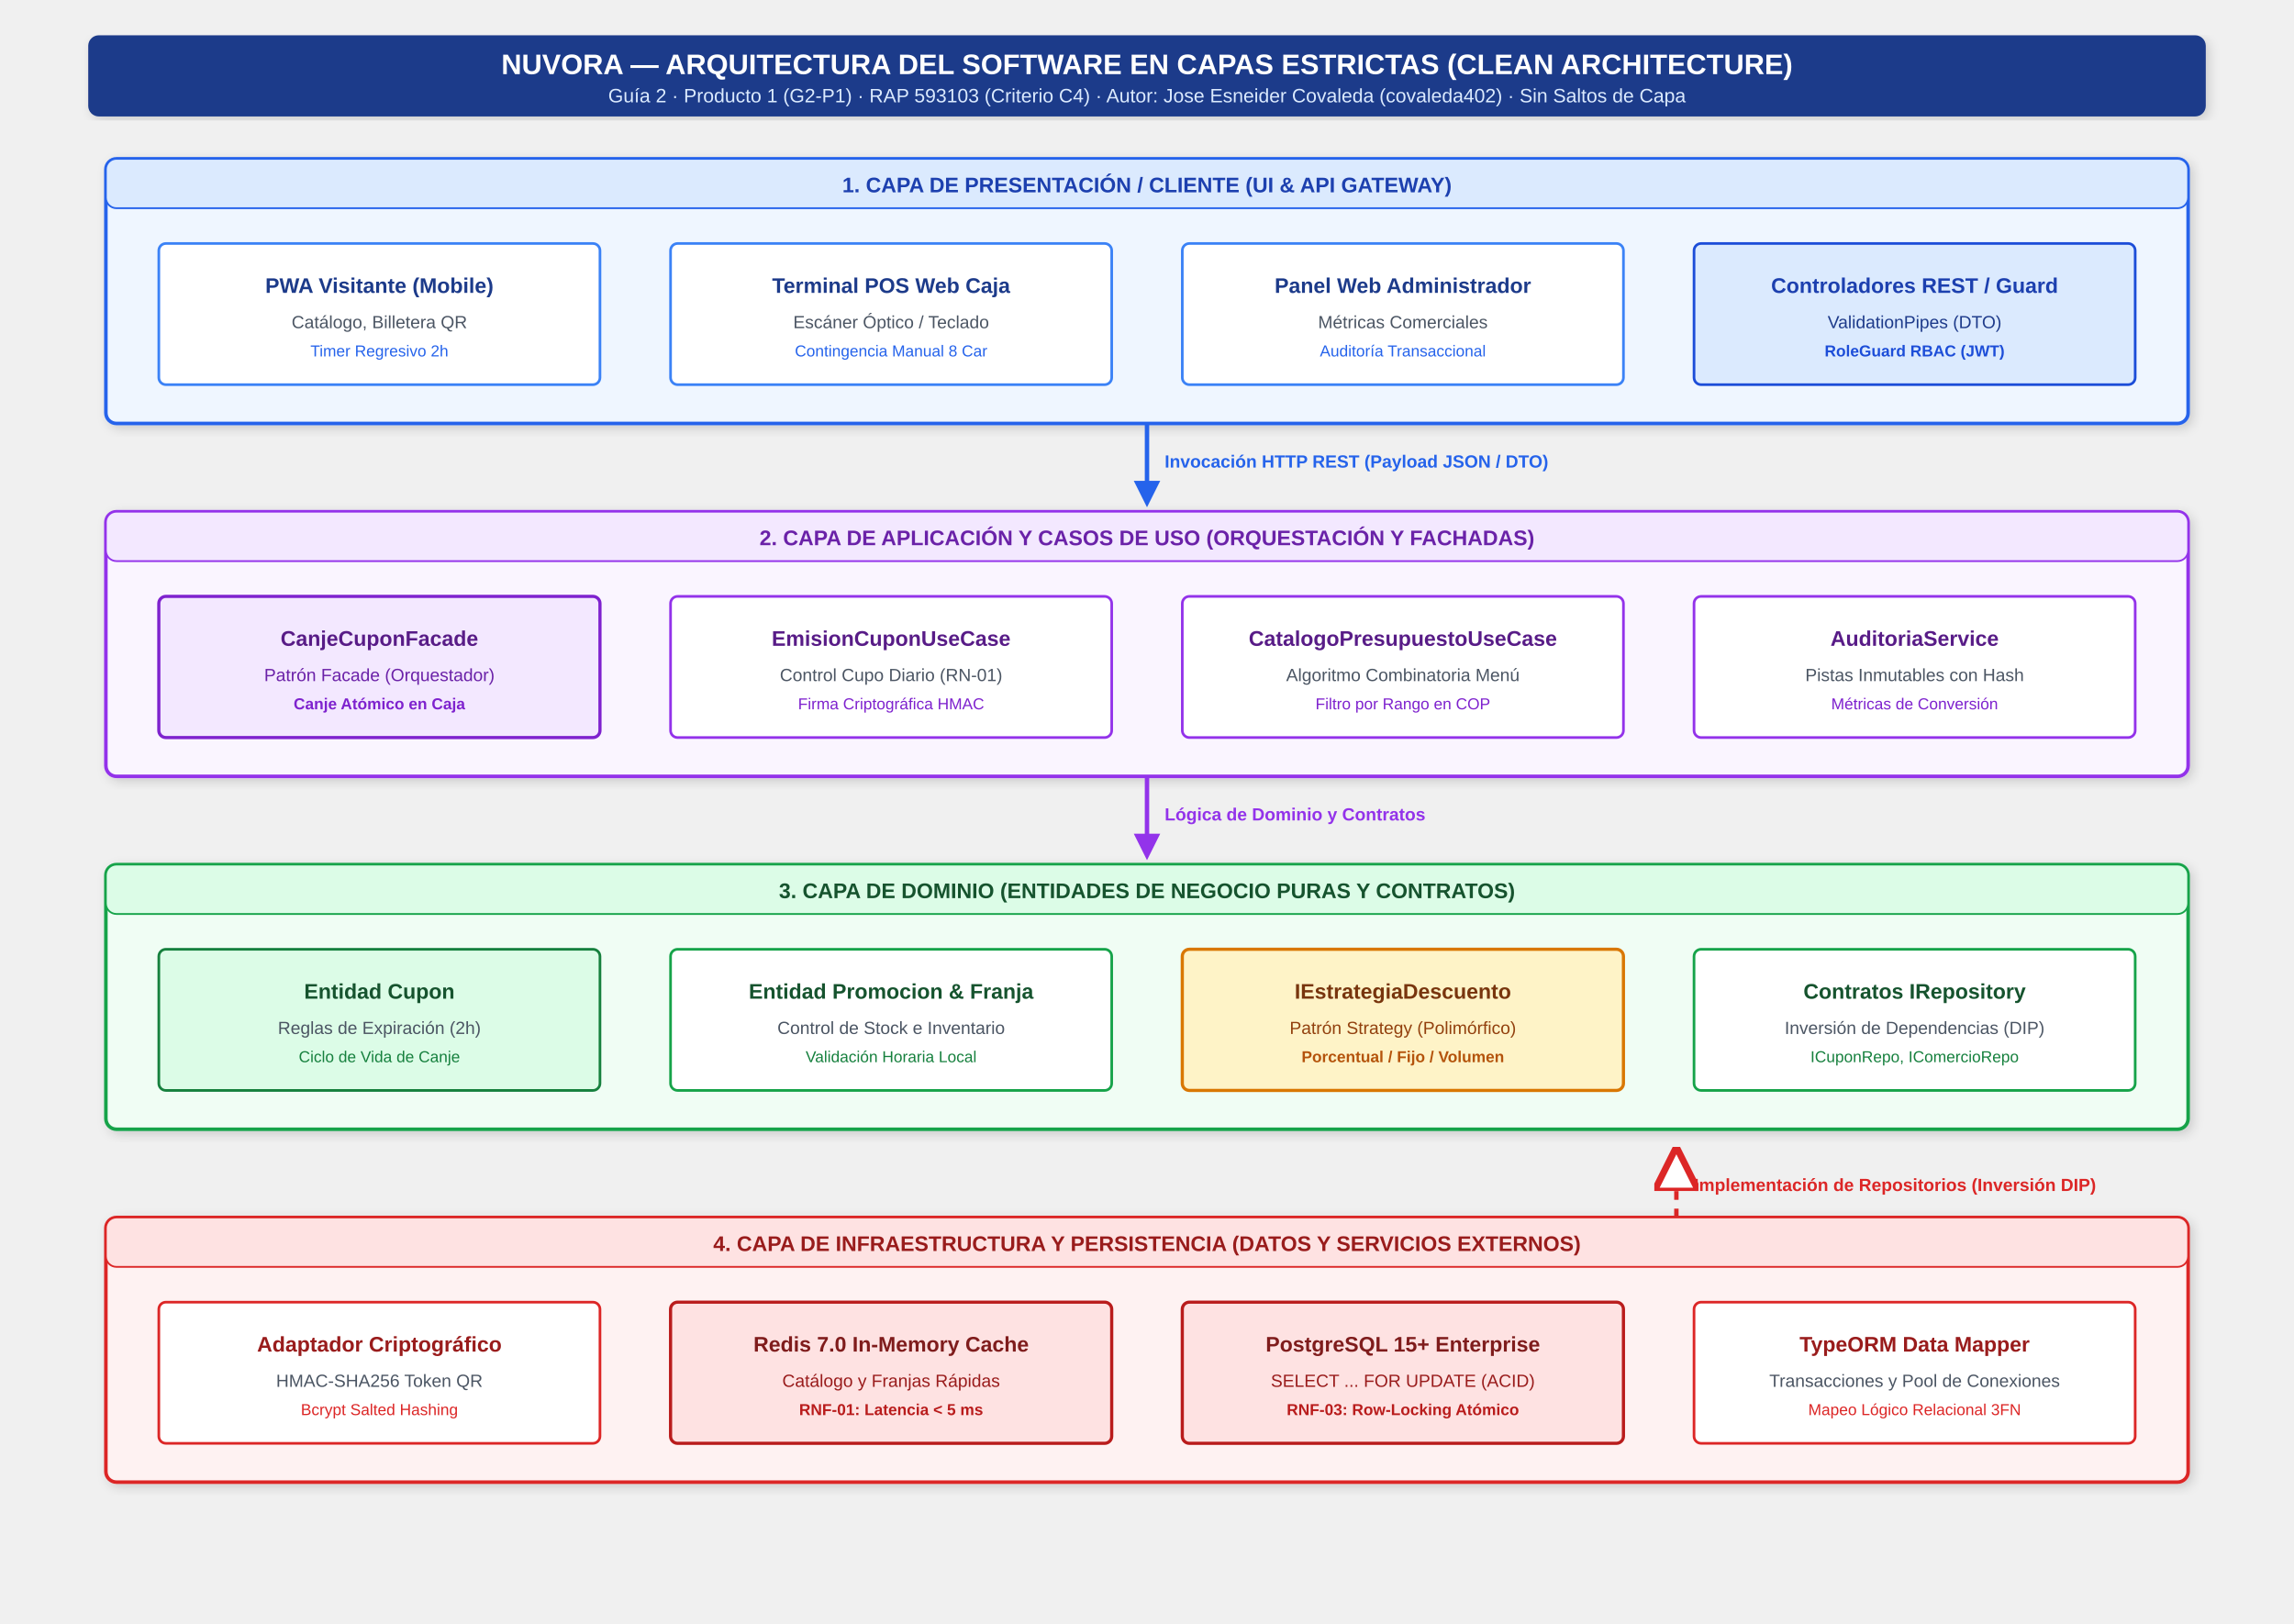
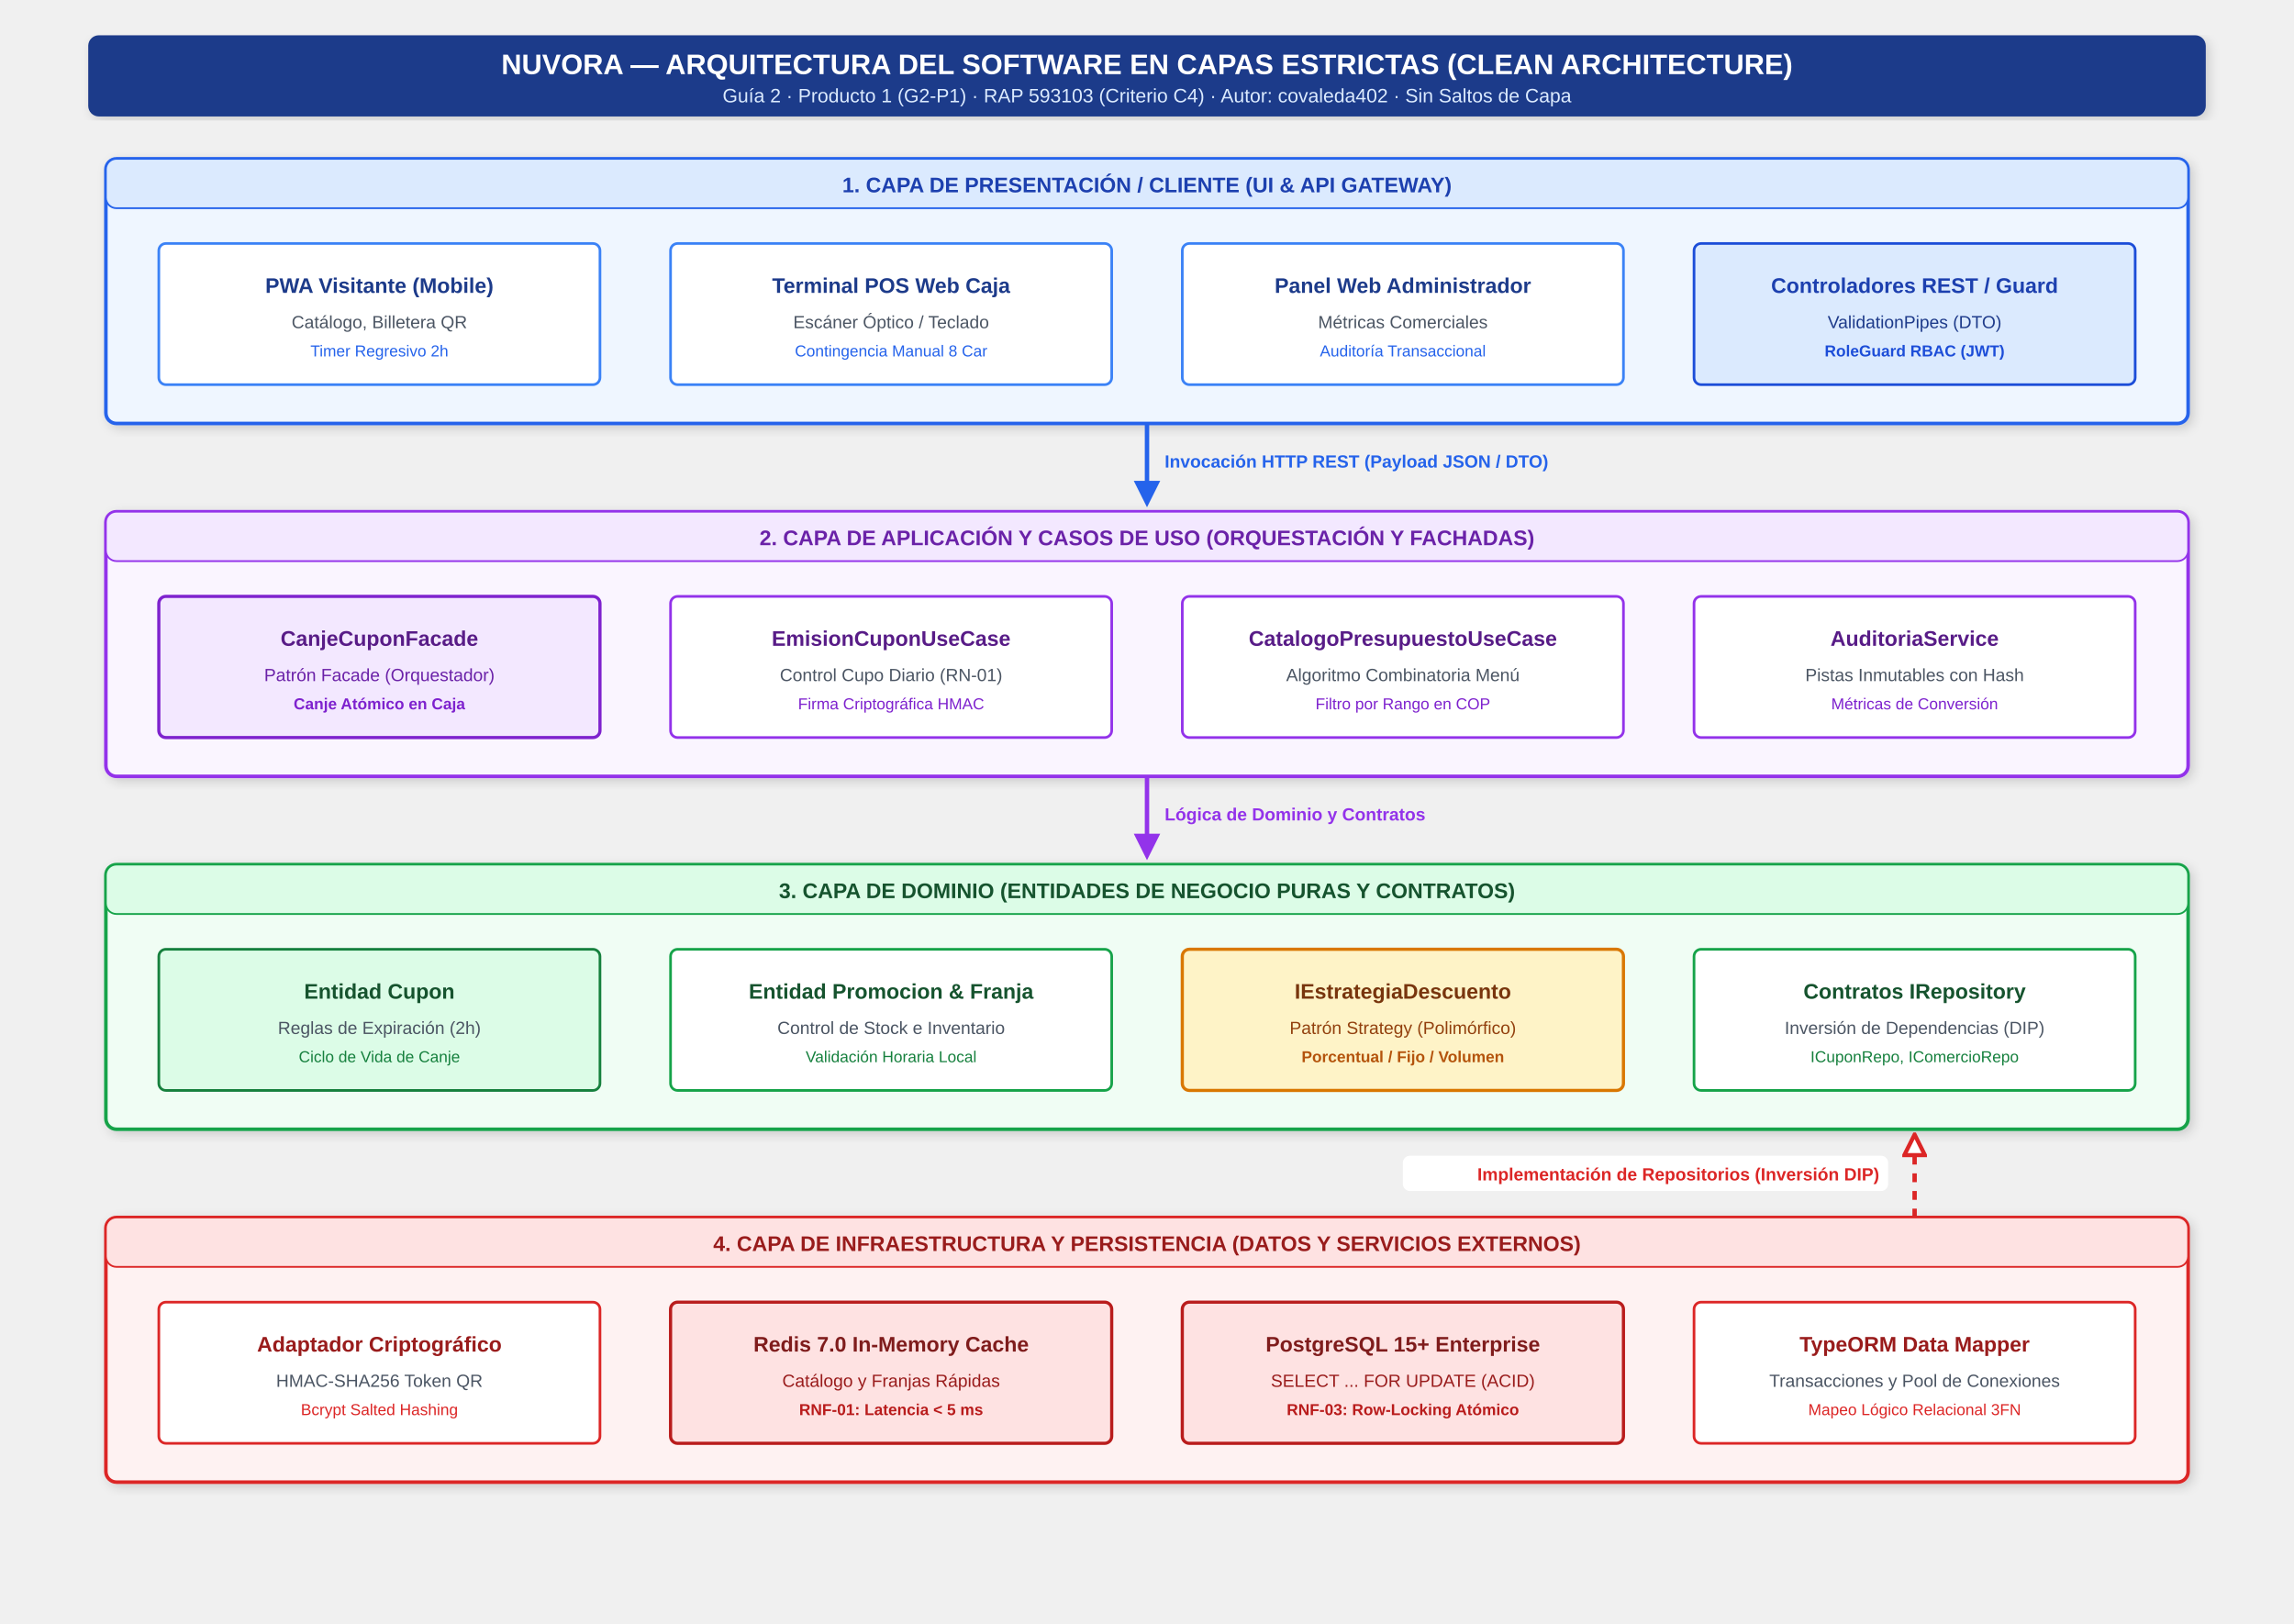
<svg xmlns="http://www.w3.org/2000/svg" viewBox="0 0 1300 920" width="100%" height="100%" style="background:#ffffff; font-family:'Segoe UI', Arial, sans-serif;">
  <defs>
    <filter id="shadow" x="-5%" y="-5%" width="110%" height="110%">
      <feDropShadow dx="2" dy="2" stdDeviation="3" flood-opacity="0.15" />
    </filter>
    <marker id="arrow_blue" viewBox="0 0 10 10" refX="5" refY="5" markerWidth="6" markerHeight="6" orient="auto-start-reverse">
      <path d="M 0 0 L 10 5 L 0 10 z" fill="#2563EB" />
    </marker>
    <marker id="arrow_purple" viewBox="0 0 10 10" refX="5" refY="5" markerWidth="6" markerHeight="6" orient="auto-start-reverse">
      <path d="M 0 0 L 10 5 L 0 10 z" fill="#9333EA" />
    </marker>
    <marker id="arrow_red" viewBox="0 0 10 10" refX="5" refY="5" markerWidth="6" markerHeight="6" orient="auto-start-reverse">
      <path d="M 0 0 L 10 5 L 0 10 z" fill="#DC2626" />
    </marker>
-     <marker id="dip_arrow" viewBox="0 0 12 12" refX="12" refY="6" markerWidth="10" markerHeight="10" orient="auto">
-       <path d="M 0 0 L 12 6 L 0 12 z" fill="#ffffff" stroke="#DC2626" stroke-width="1.8" />
+     <marker id="dip_arrow" viewBox="0 0 12 12" refX="11" refY="6" markerWidth="14" markerHeight="14" markerUnits="userSpaceOnUse" orient="auto">
+       <path d="M 1 1 L 11 6 L 1 11 z" fill="#ffffff" stroke="#DC2626" stroke-width="2" />
    </marker>
  </defs>
  <rect x="50" y="20" width="1200" height="46" rx="6" fill="#1E3A8A" filter="url(#shadow)" />
  <text x="650" y="42" fill="#FFFFFF" font-size="16" font-weight="bold" text-anchor="middle">NUVORA — ARQUITECTURA DEL SOFTWARE EN CAPAS ESTRICTAS (CLEAN ARCHITECTURE)</text>
-   <text x="650" y="58" fill="#DBEAFE" font-size="11" text-anchor="middle">Guía 2 · Producto 1 (G2-P1) · RAP 593103 (Criterio C4) · Autor: Jose Esneider Covaleda (covaleda402) · Sin Saltos de Capa</text>
+   <text x="650" y="58" fill="#DBEAFE" font-size="11" text-anchor="middle">Guía 2 · Producto 1 (G2-P1) · RAP 593103 (Criterio C4) · Autor: covaleda402 · Sin Saltos de Capa</text>
  <g transform="translate(60, 90)" filter="url(#shadow)">
    <rect width="1180" height="150" rx="6" fill="#EFF6FF" stroke="#2563EB" stroke-width="2" />
    <rect width="1180" height="28" rx="6" fill="#DBEAFE" stroke="#2563EB" stroke-width="1" />
    <text x="590" y="19" fill="#1E40AF" font-size="12" font-weight="bold" text-anchor="middle">1. CAPA DE PRESENTACIÓN / CLIENTE (UI &amp; API GATEWAY)</text>
    <g transform="translate(30, 48)">
      <rect width="250" height="80" rx="4" fill="#FFFFFF" stroke="#3B82F6" stroke-width="1.5" />
      <text x="125" y="28" fill="#1E3A8A" font-size="12" font-weight="bold" text-anchor="middle">PWA Visitante (Mobile)</text>
      <text x="125" y="48" fill="#4B5563" font-size="10" text-anchor="middle">Catálogo, Billetera QR</text>
      <text x="125" y="64" fill="#2563EB" font-size="9" text-anchor="middle">Timer Regresivo 2h</text>
    </g>
    <g transform="translate(320, 48)">
      <rect width="250" height="80" rx="4" fill="#FFFFFF" stroke="#3B82F6" stroke-width="1.5" />
      <text x="125" y="28" fill="#1E3A8A" font-size="12" font-weight="bold" text-anchor="middle">Terminal POS Web Caja</text>
      <text x="125" y="48" fill="#4B5563" font-size="10" text-anchor="middle">Escáner Óptico / Teclado</text>
      <text x="125" y="64" fill="#2563EB" font-size="9" text-anchor="middle">Contingencia Manual 8 Car</text>
    </g>
    <g transform="translate(610, 48)">
      <rect width="250" height="80" rx="4" fill="#FFFFFF" stroke="#3B82F6" stroke-width="1.5" />
      <text x="125" y="28" fill="#1E3A8A" font-size="12" font-weight="bold" text-anchor="middle">Panel Web Administrador</text>
      <text x="125" y="48" fill="#4B5563" font-size="10" text-anchor="middle">Métricas Comerciales</text>
      <text x="125" y="64" fill="#2563EB" font-size="9" text-anchor="middle">Auditoría Transaccional</text>
    </g>
    <g transform="translate(900, 48)">
      <rect width="250" height="80" rx="4" fill="#DBEAFE" stroke="#1D4ED8" stroke-width="1.5" />
      <text x="125" y="28" fill="#1E40AF" font-size="12" font-weight="bold" text-anchor="middle">Controladores REST / Guard</text>
      <text x="125" y="48" fill="#1E3A8A" font-size="10" text-anchor="middle">ValidationPipes (DTO)</text>
      <text x="125" y="64" fill="#1D4ED8" font-size="9" font-weight="bold" text-anchor="middle">RoleGuard RBAC (JWT)</text>
    </g>
  </g>
  <path d="M 650 240 L 650 280" fill="none" stroke="#2563EB" stroke-width="2.5" marker-end="url(#arrow_blue)" />
  <text x="660" y="265" fill="#2563EB" font-size="10" font-weight="bold">Invocación HTTP REST (Payload JSON / DTO)</text>
  <g transform="translate(60, 290)" filter="url(#shadow)">
    <rect width="1180" height="150" rx="6" fill="#FAF5FF" stroke="#9333EA" stroke-width="2" />
    <rect width="1180" height="28" rx="6" fill="#F3E8FF" stroke="#9333EA" stroke-width="1" />
    <text x="590" y="19" fill="#6B21A8" font-size="12" font-weight="bold" text-anchor="middle">2. CAPA DE APLICACIÓN Y CASOS DE USO (ORQUESTACIÓN Y FACHADAS)</text>
    <g transform="translate(30, 48)">
      <rect width="250" height="80" rx="4" fill="#F3E8FF" stroke="#7E22CE" stroke-width="1.8" />
      <text x="125" y="28" fill="#581C87" font-size="12" font-weight="bold" text-anchor="middle">CanjeCuponFacade</text>
      <text x="125" y="48" fill="#6B21A8" font-size="10" text-anchor="middle">Patrón Facade (Orquestador)</text>
      <text x="125" y="64" fill="#7E22CE" font-size="9" font-weight="bold" text-anchor="middle">Canje Atómico en Caja</text>
    </g>
    <g transform="translate(320, 48)">
      <rect width="250" height="80" rx="4" fill="#FFFFFF" stroke="#9333EA" stroke-width="1.5" />
      <text x="125" y="28" fill="#581C87" font-size="12" font-weight="bold" text-anchor="middle">EmisionCuponUseCase</text>
      <text x="125" y="48" fill="#4B5563" font-size="10" text-anchor="middle">Control Cupo Diario (RN-01)</text>
      <text x="125" y="64" fill="#7E22CE" font-size="9" text-anchor="middle">Firma Criptográfica HMAC</text>
    </g>
    <g transform="translate(610, 48)">
      <rect width="250" height="80" rx="4" fill="#FFFFFF" stroke="#9333EA" stroke-width="1.5" />
      <text x="125" y="28" fill="#581C87" font-size="12" font-weight="bold" text-anchor="middle">CatalogoPresupuestoUseCase</text>
      <text x="125" y="48" fill="#4B5563" font-size="10" text-anchor="middle">Algoritmo Combinatoria Menú</text>
      <text x="125" y="64" fill="#7E22CE" font-size="9" text-anchor="middle">Filtro por Rango en COP</text>
    </g>
    <g transform="translate(900, 48)">
      <rect width="250" height="80" rx="4" fill="#FFFFFF" stroke="#9333EA" stroke-width="1.5" />
      <text x="125" y="28" fill="#581C87" font-size="12" font-weight="bold" text-anchor="middle">AuditoriaService</text>
      <text x="125" y="48" fill="#4B5563" font-size="10" text-anchor="middle">Pistas Inmutables con Hash</text>
      <text x="125" y="64" fill="#7E22CE" font-size="9" text-anchor="middle">Métricas de Conversión</text>
    </g>
  </g>
  <path d="M 650 440 L 650 480" fill="none" stroke="#9333EA" stroke-width="2.5" marker-end="url(#arrow_purple)" />
  <text x="660" y="465" fill="#9333EA" font-size="10" font-weight="bold">Lógica de Dominio y Contratos</text>
  <g transform="translate(60, 490)" filter="url(#shadow)">
    <rect width="1180" height="150" rx="6" fill="#F0FDF4" stroke="#16A34A" stroke-width="2" />
    <rect width="1180" height="28" rx="6" fill="#DCFCE7" stroke="#16A34A" stroke-width="1" />
    <text x="590" y="19" fill="#14532D" font-size="12" font-weight="bold" text-anchor="middle">3. CAPA DE DOMINIO (ENTIDADES DE NEGOCIO PURAS Y CONTRATOS)</text>
    <g transform="translate(30, 48)">
      <rect width="250" height="80" rx="4" fill="#DCFCE7" stroke="#15803D" stroke-width="1.5" />
      <text x="125" y="28" fill="#14532D" font-size="12" font-weight="bold" text-anchor="middle">Entidad Cupon</text>
      <text x="125" y="48" fill="#4B5563" font-size="10" text-anchor="middle">Reglas de Expiración (2h)</text>
      <text x="125" y="64" fill="#15803D" font-size="9" text-anchor="middle">Ciclo de Vida de Canje</text>
    </g>
    <g transform="translate(320, 48)">
      <rect width="250" height="80" rx="4" fill="#FFFFFF" stroke="#16A34A" stroke-width="1.5" />
      <text x="125" y="28" fill="#14532D" font-size="12" font-weight="bold" text-anchor="middle">Entidad Promocion &amp; Franja</text>
      <text x="125" y="48" fill="#4B5563" font-size="10" text-anchor="middle">Control de Stock e Inventario</text>
      <text x="125" y="64" fill="#15803D" font-size="9" text-anchor="middle">Validación Horaria Local</text>
    </g>
    <g transform="translate(610, 48)">
      <rect width="250" height="80" rx="4" fill="#FEF3C7" stroke="#D97706" stroke-width="1.8" />
      <text x="125" y="28" fill="#78350F" font-size="12" font-weight="bold" text-anchor="middle">IEstrategiaDescuento</text>
      <text x="125" y="48" fill="#92400E" font-size="10" text-anchor="middle">Patrón Strategy (Polimórfico)</text>
      <text x="125" y="64" fill="#B45309" font-size="9" font-weight="bold" text-anchor="middle">Porcentual / Fijo / Volumen</text>
    </g>
    <g transform="translate(900, 48)">
      <rect width="250" height="80" rx="4" fill="#FFFFFF" stroke="#16A34A" stroke-width="1.5" />
      <text x="125" y="28" fill="#14532D" font-size="12" font-weight="bold" text-anchor="middle">Contratos IRepository</text>
      <text x="125" y="48" fill="#4B5563" font-size="10" text-anchor="middle">Inversión de Dependencias (DIP)</text>
      <text x="125" y="64" fill="#15803D" font-size="9" text-anchor="middle">ICuponRepo, IComercioRepo</text>
    </g>
  </g>
-   <path d="M 950 690 L 950 650" fill="none" stroke="#DC2626" stroke-width="2.5" stroke-dasharray="5,5" marker-end="url(#dip_arrow)" />
-   <text x="960" y="675" fill="#DC2626" font-size="10" font-weight="bold">Implementación de Repositorios (Inversión DIP)</text>
+   <path d="M 1085 690 L 1085 643" fill="none" stroke="#DC2626" stroke-width="2.5" stroke-dasharray="5,5" marker-end="url(#dip_arrow)" />
+   <rect x="795" y="655" width="275" height="20" rx="4" fill="#ffffff" />
+   <text x="1065" y="669" fill="#DC2626" font-size="10" font-weight="bold" text-anchor="end">Implementación de Repositorios (Inversión DIP)</text>
  <g transform="translate(60, 690)" filter="url(#shadow)">
    <rect width="1180" height="150" rx="6" fill="#FEF2F2" stroke="#DC2626" stroke-width="2" />
    <rect width="1180" height="28" rx="6" fill="#FEE2E2" stroke="#DC2626" stroke-width="1" />
    <text x="590" y="19" fill="#991B1B" font-size="12" font-weight="bold" text-anchor="middle">4. CAPA DE INFRAESTRUCTURA Y PERSISTENCIA (DATOS Y SERVICIOS EXTERNOS)</text>
    <g transform="translate(30, 48)">
      <rect width="250" height="80" rx="4" fill="#FFFFFF" stroke="#DC2626" stroke-width="1.5" />
      <text x="125" y="28" fill="#991B1B" font-size="12" font-weight="bold" text-anchor="middle">Adaptador Criptográfico</text>
      <text x="125" y="48" fill="#4B5563" font-size="10" text-anchor="middle">HMAC-SHA256 Token QR</text>
      <text x="125" y="64" fill="#DC2626" font-size="9" text-anchor="middle">Bcrypt Salted Hashing</text>
    </g>
    <g transform="translate(320, 48)">
      <rect width="250" height="80" rx="4" fill="#FEE2E2" stroke="#B91C1C" stroke-width="1.8" />
      <text x="125" y="28" fill="#7F1D1D" font-size="12" font-weight="bold" text-anchor="middle">Redis 7.0 In-Memory Cache</text>
      <text x="125" y="48" fill="#991B1B" font-size="10" text-anchor="middle">Catálogo y Franjas Rápidas</text>
      <text x="125" y="64" fill="#B91C1C" font-size="9" font-weight="bold" text-anchor="middle">RNF-01: Latencia &lt; 5 ms</text>
    </g>
    <g transform="translate(610, 48)">
      <rect width="250" height="80" rx="4" fill="#FEE2E2" stroke="#B91C1C" stroke-width="1.8" />
      <text x="125" y="28" fill="#7F1D1D" font-size="12" font-weight="bold" text-anchor="middle">PostgreSQL 15+ Enterprise</text>
      <text x="125" y="48" fill="#991B1B" font-size="10" text-anchor="middle">SELECT ... FOR UPDATE (ACID)</text>
      <text x="125" y="64" fill="#B91C1C" font-size="9" font-weight="bold" text-anchor="middle">RNF-03: Row-Locking Atómico</text>
    </g>
    <g transform="translate(900, 48)">
      <rect width="250" height="80" rx="4" fill="#FFFFFF" stroke="#DC2626" stroke-width="1.5" />
      <text x="125" y="28" fill="#991B1B" font-size="12" font-weight="bold" text-anchor="middle">TypeORM Data Mapper</text>
      <text x="125" y="48" fill="#4B5563" font-size="10" text-anchor="middle">Transacciones y Pool de Conexiones</text>
      <text x="125" y="64" fill="#DC2626" font-size="9" text-anchor="middle">Mapeo Lógico Relacional 3FN</text>
    </g>
  </g>
</svg>
